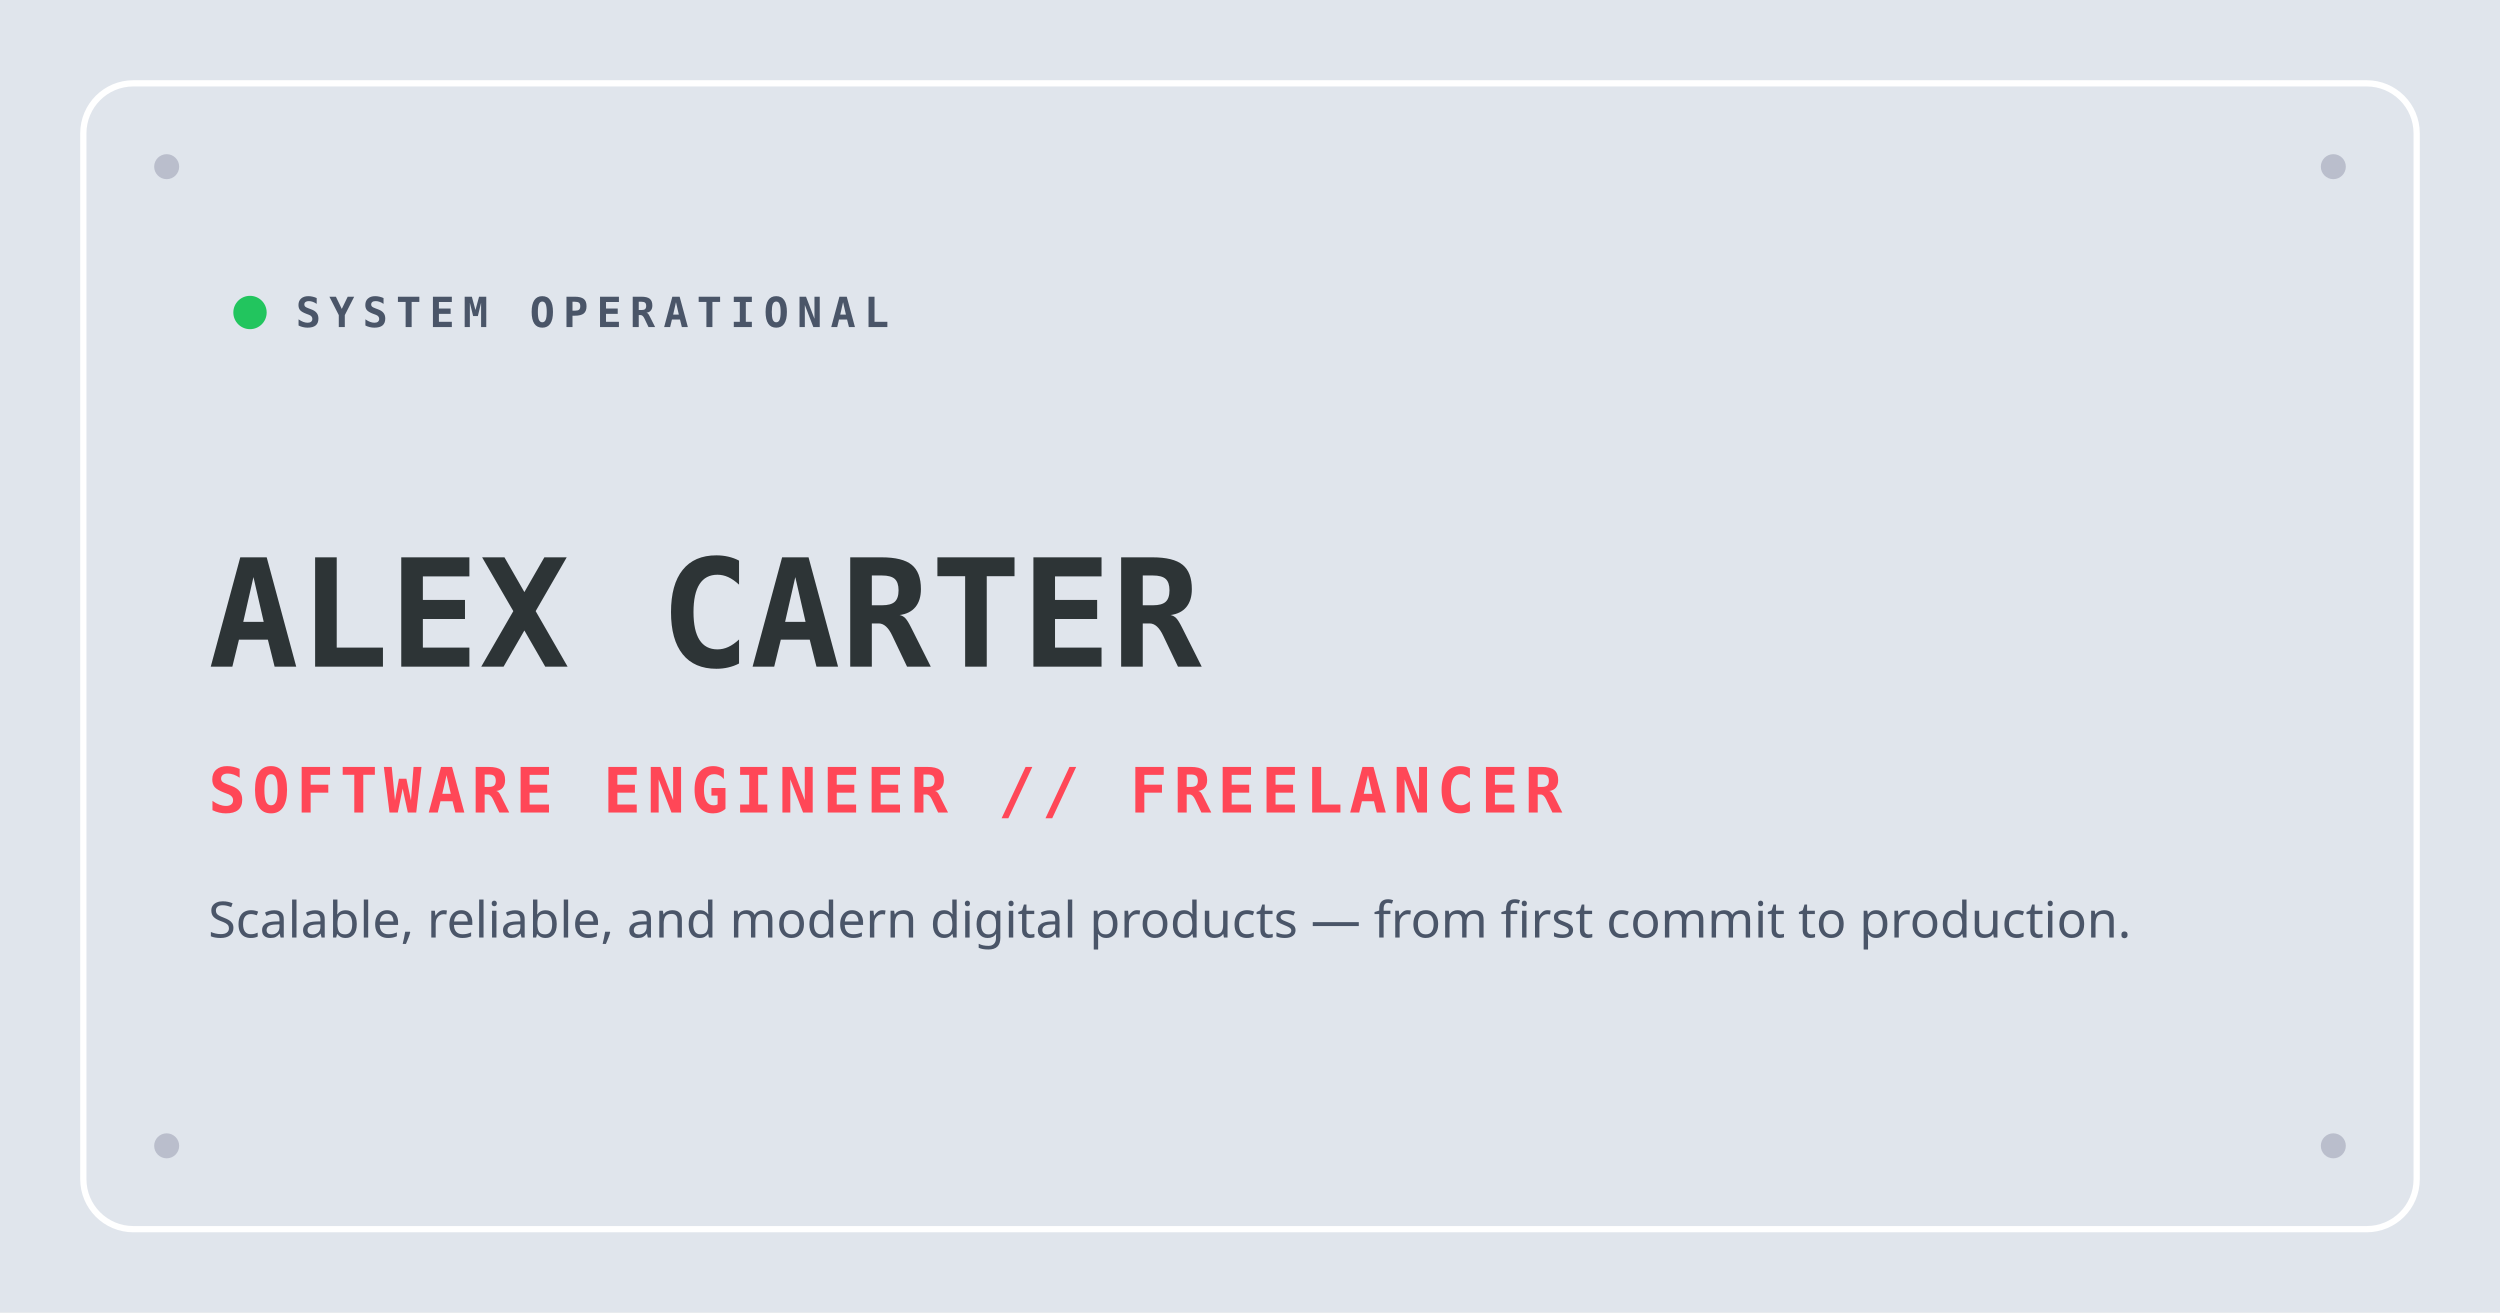
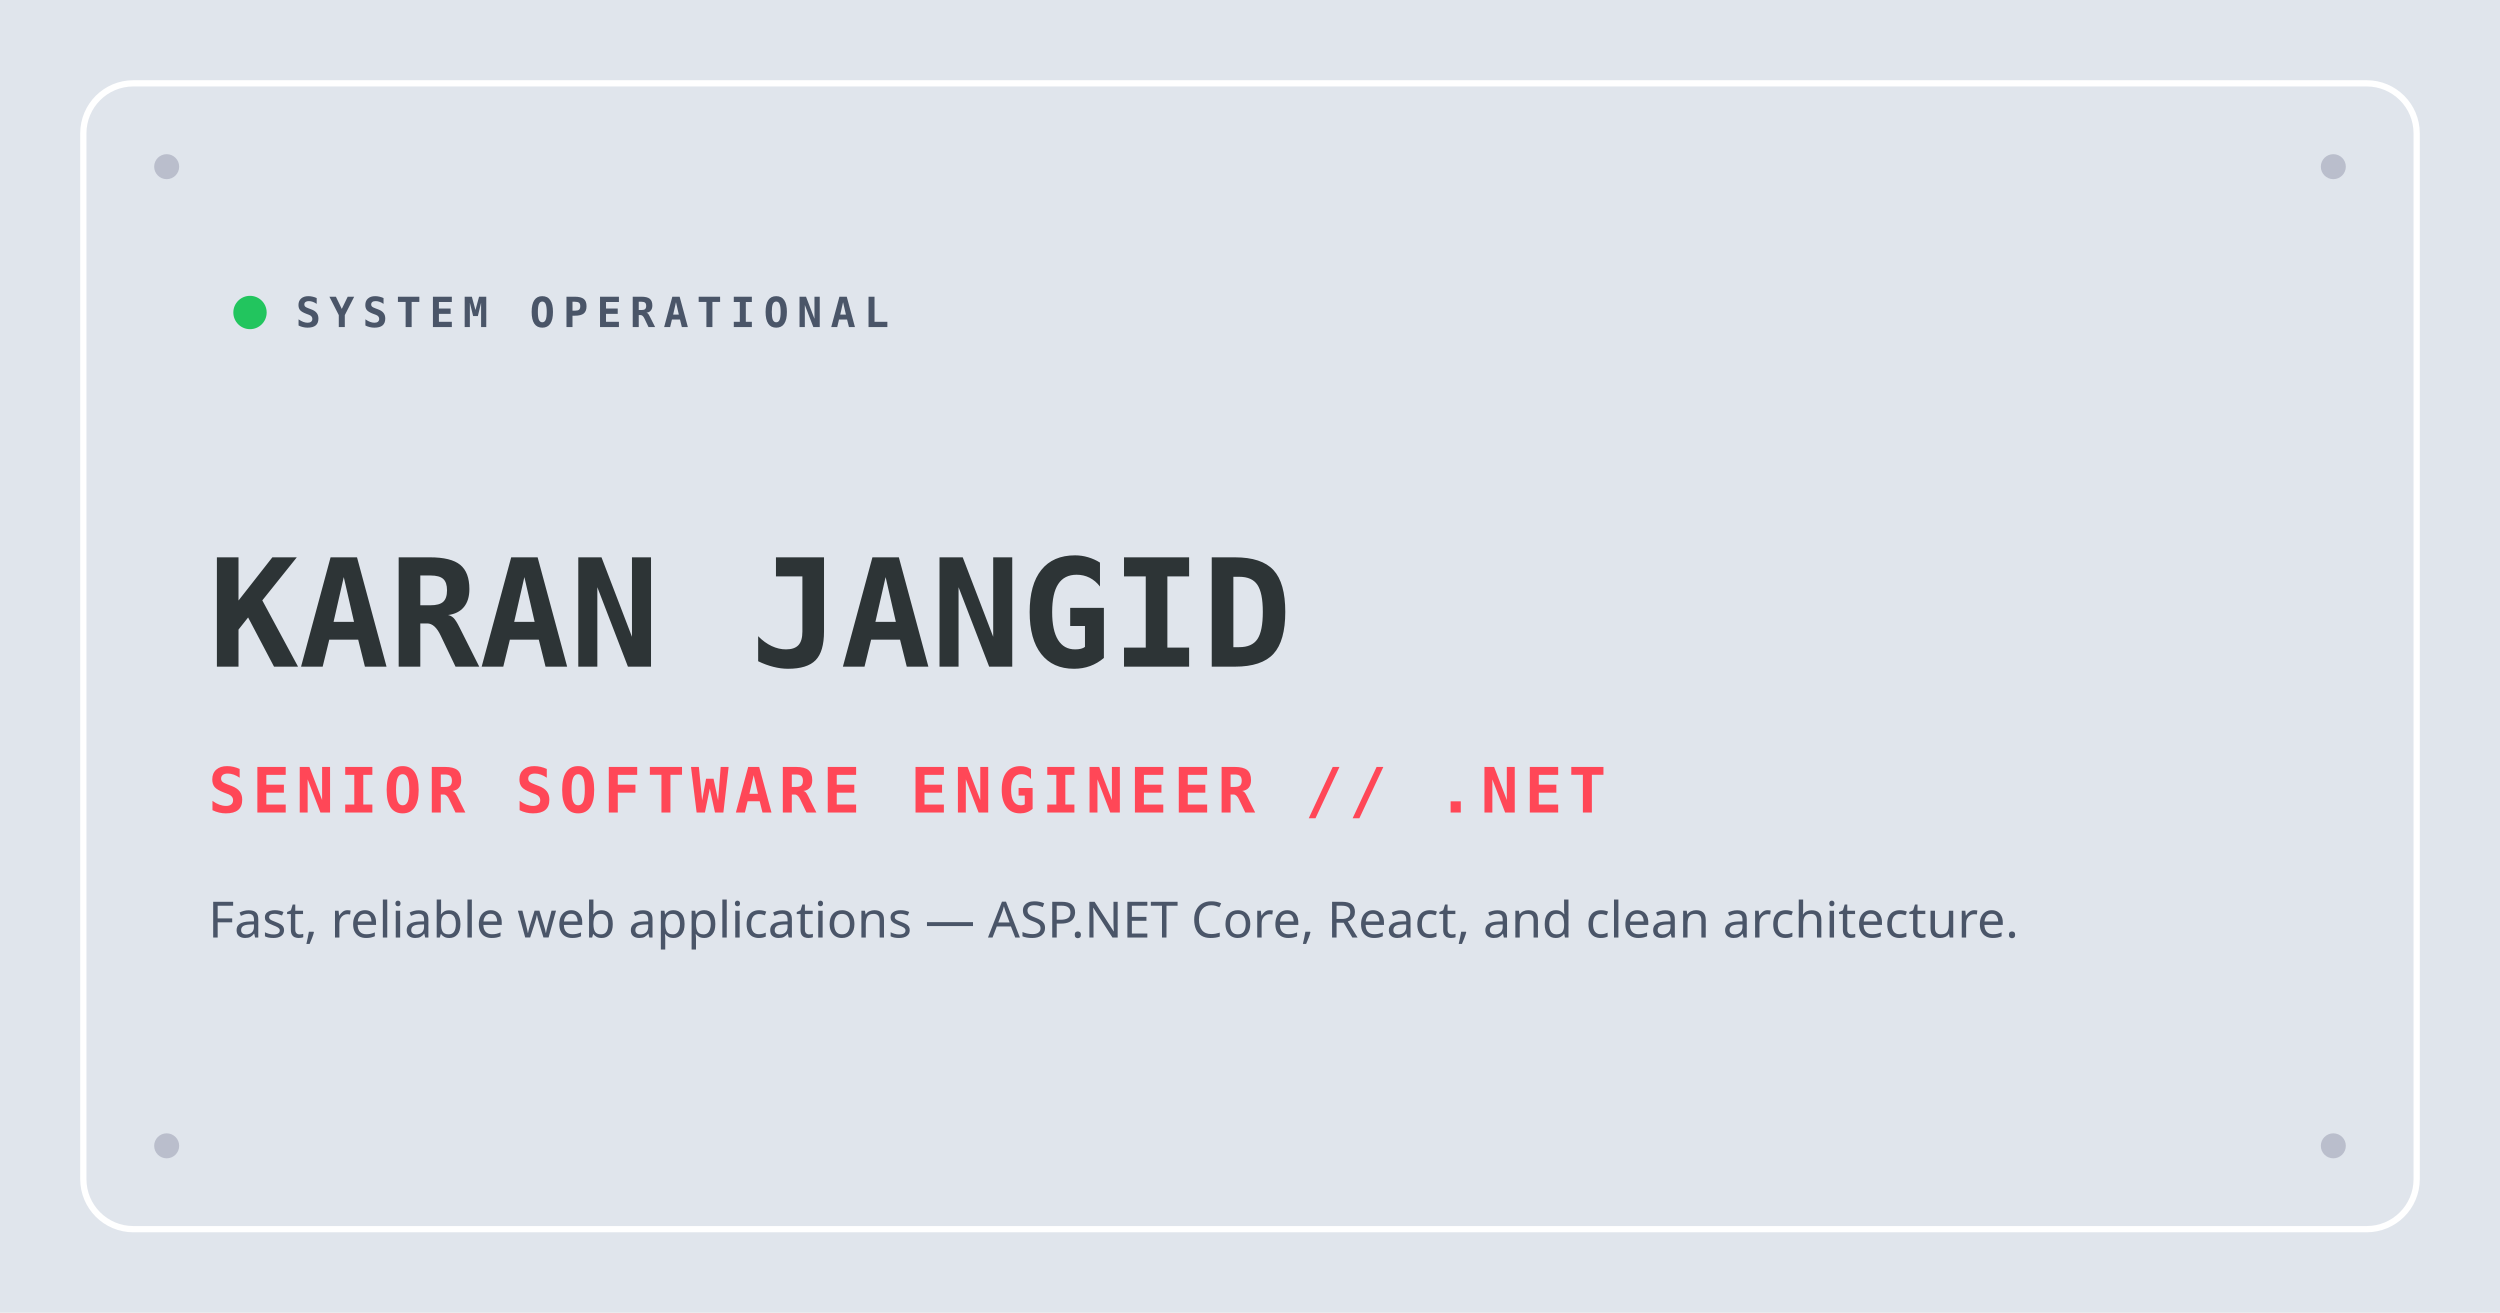
<svg xmlns="http://www.w3.org/2000/svg" viewBox="0 0 1200 630">
  <rect width="1200" height="630" fill="#e0e5ec" />
  <rect x="40" y="40" width="1120" height="550" rx="24" fill="#e0e5ec" stroke="#ffffff" stroke-width="3" />
  <circle cx="80" cy="80" r="6" fill="#babecc" />
  <circle cx="1120" cy="80" r="6" fill="#babecc" />
  <circle cx="80" cy="550" r="6" fill="#babecc" />
  <circle cx="1120" cy="550" r="6" fill="#babecc" />
  <circle cx="120" cy="150" r="8" fill="#22c55e" />
  <text x="142" y="157" font-family="'JetBrains Mono', monospace" font-size="20" font-weight="bold" letter-spacing="4" fill="#4a5568">SYSTEM OPERATIONAL</text>
-   <text x="100" y="320" font-family="'JetBrains Mono', monospace" font-size="72" font-weight="bold" fill="#2d3436">ALEX CARTER</text>
-   <text x="100" y="390" font-family="'JetBrains Mono', monospace" font-size="30" font-weight="bold" letter-spacing="3" fill="#ff4757">SOFTWARE ENGINEER // FREELANCER</text>
-   <text x="100" y="450" font-family="system-ui, sans-serif" font-size="24" fill="#4a5568">Scalable, reliable, and modern digital products — from first commit to production.</text>
+   <text x="100" y="320" font-family="'JetBrains Mono', monospace" font-size="72" font-weight="bold" fill="#2d3436">KARAN JANGID</text>
+   <text x="100" y="390" font-family="'JetBrains Mono', monospace" font-size="30" font-weight="bold" letter-spacing="3" fill="#ff4757">SENIOR SOFTWARE ENGINEER // .NET</text>
+   <text x="100" y="450" font-family="system-ui, sans-serif" font-size="24" fill="#4a5568">Fast, reliable web applications — ASP.NET Core, React, and clean architecture.</text>
</svg>
